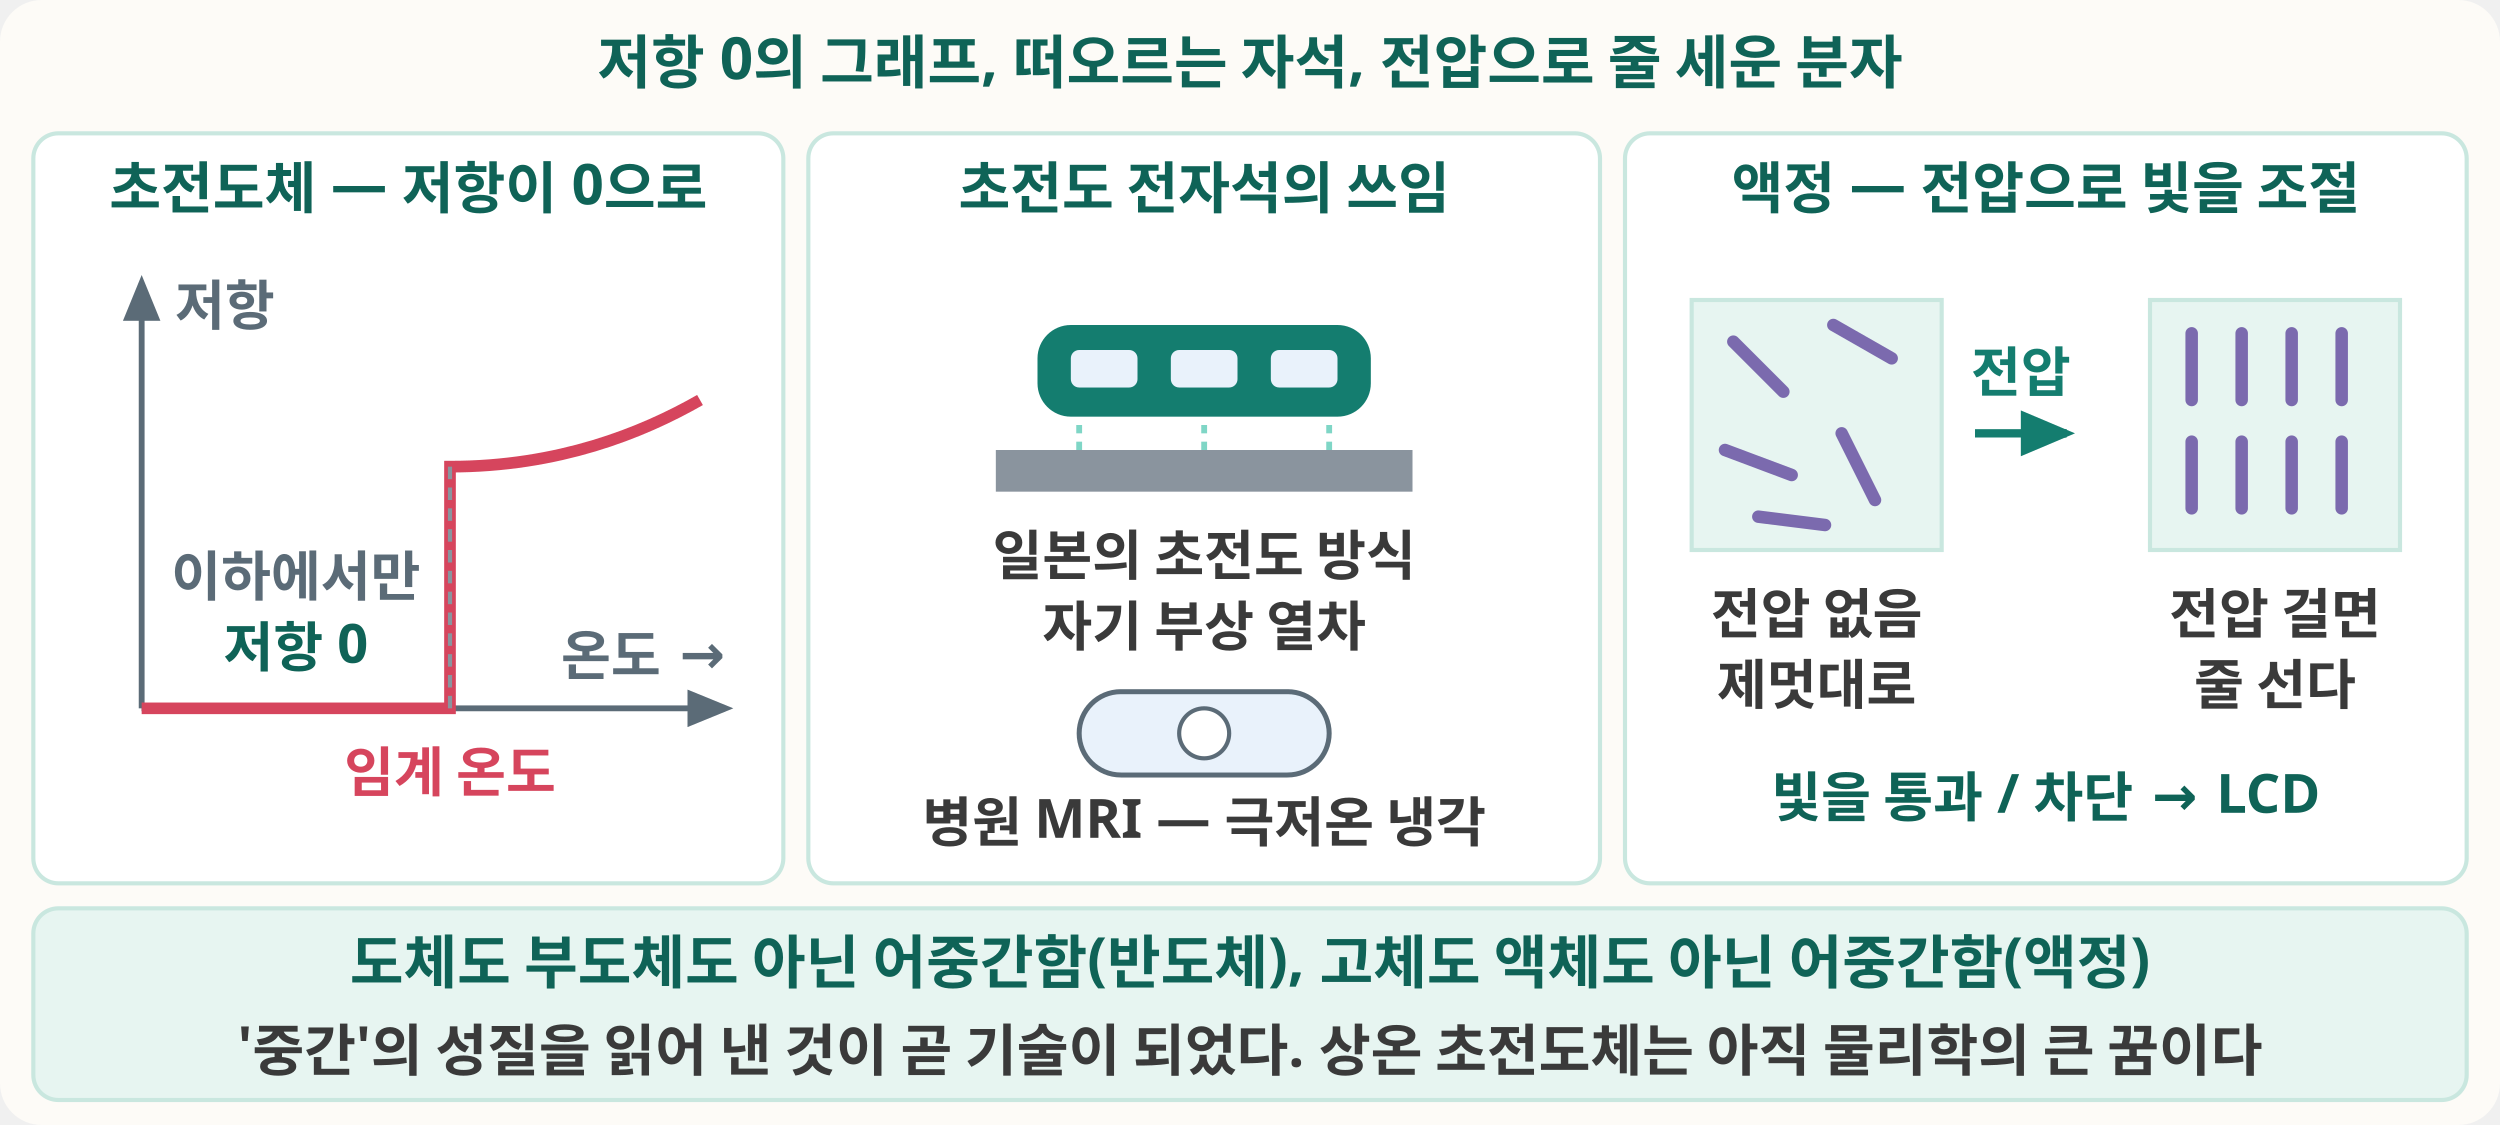
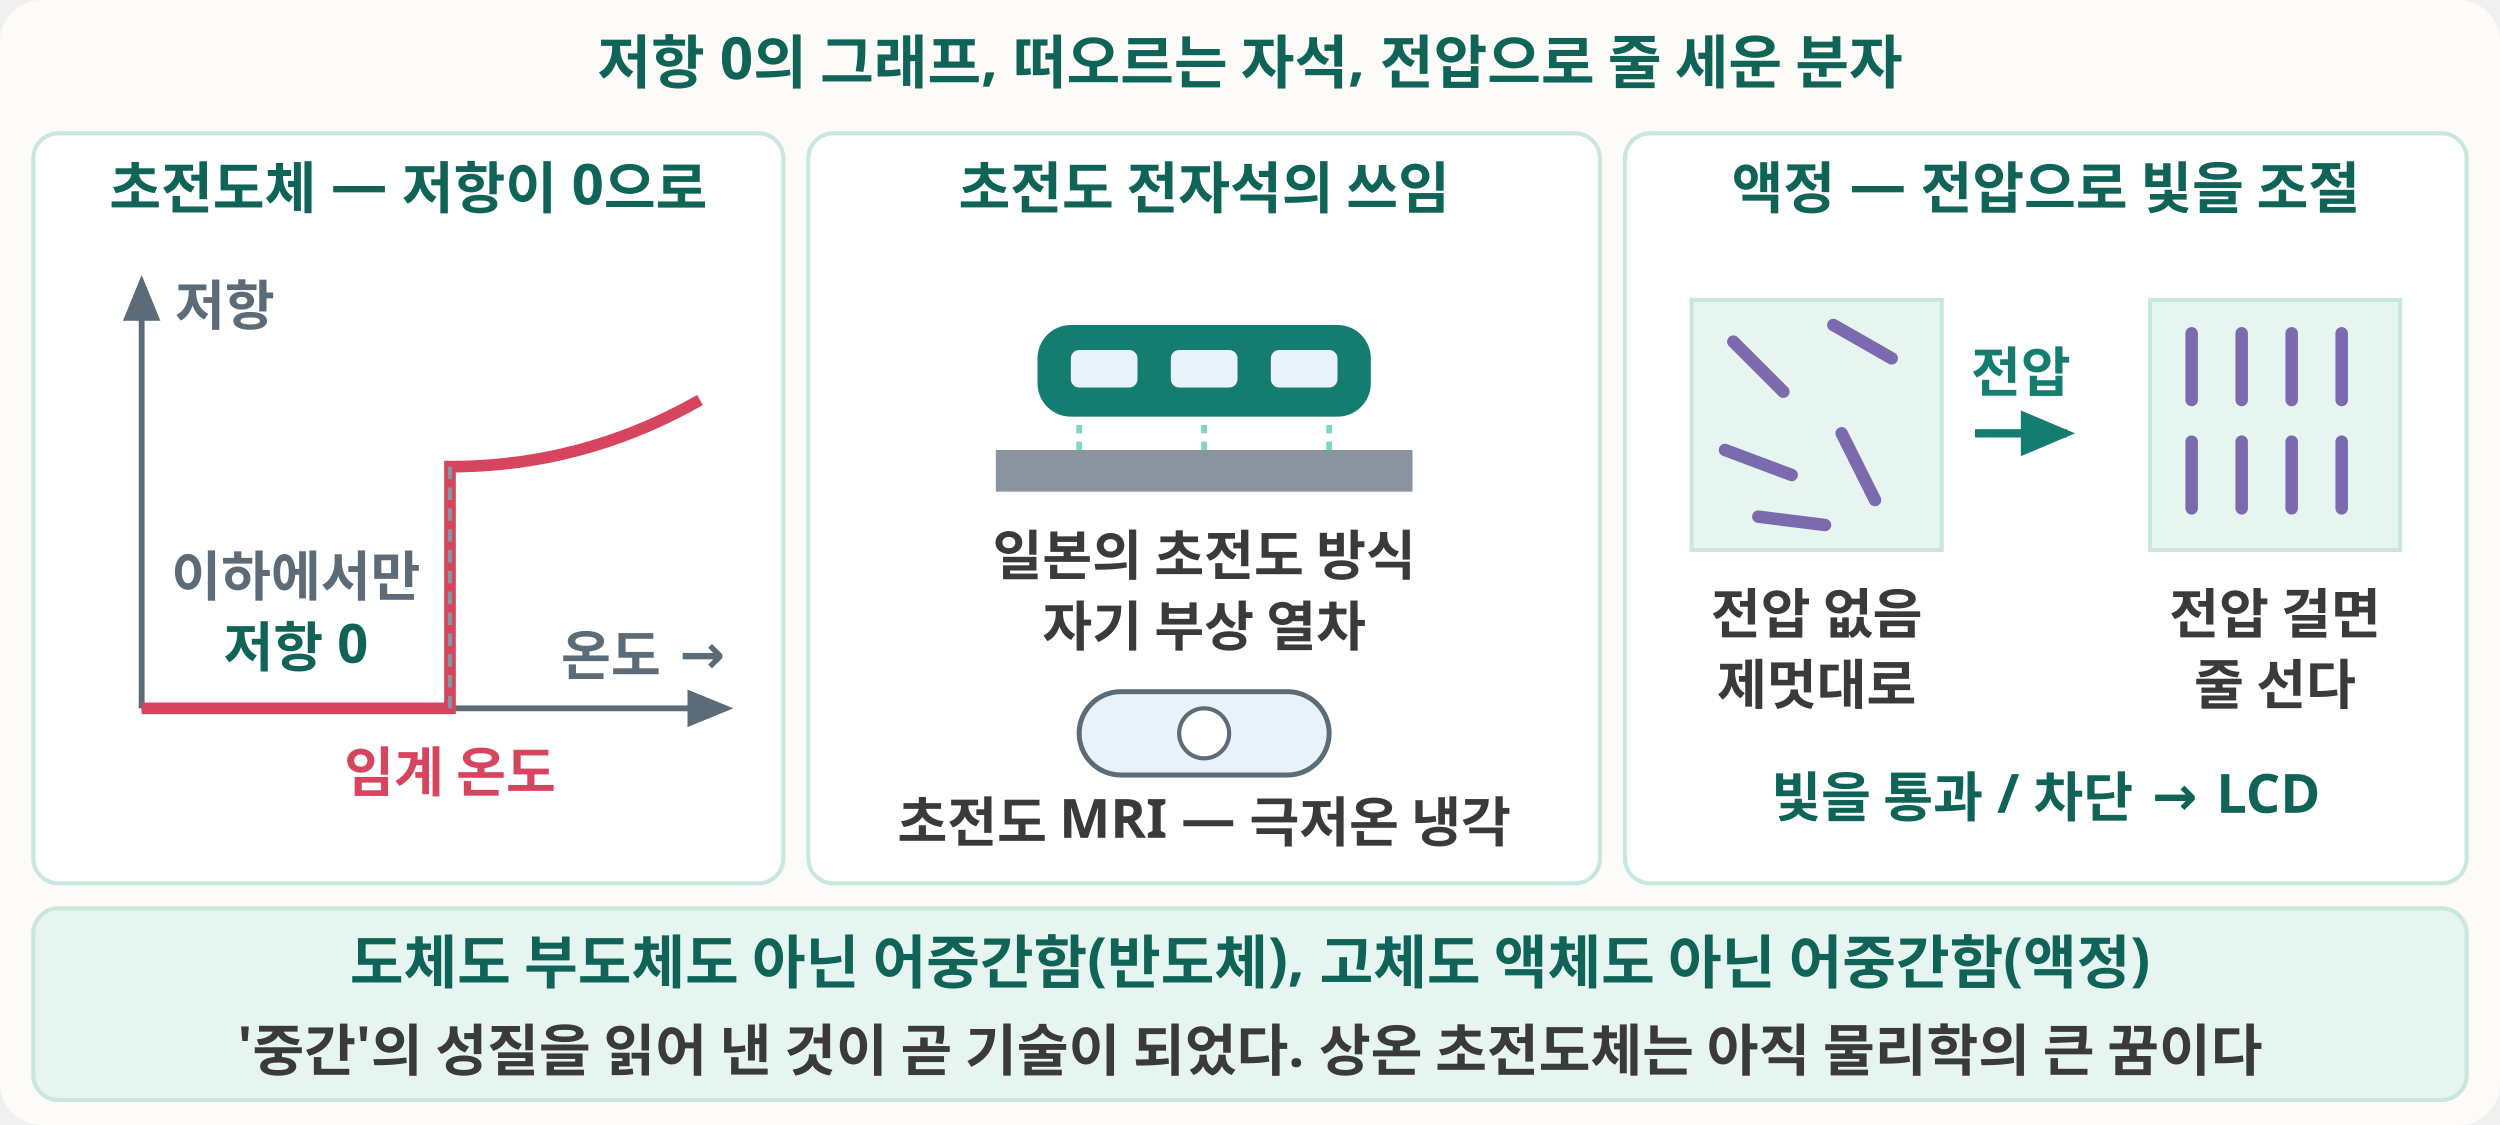
<svg width="600" height="270" viewBox="0 0 600 270" font-family="PC Sans">
  <defs>
    <marker id="arrB-1205-05" markerUnits="userSpaceOnUse" markerWidth="13" markerHeight="11" refX="11" refY="5.5" orient="auto">
      <path d="M0,0 L13,5.5 L0,11 Z" fill="#147D6F" />
    </marker>
    <marker id="axP-1205-05" markerUnits="userSpaceOnUse" markerWidth="11" markerHeight="9" refX="9" refY="4.5" orient="auto">
      <path d="M0,0 L11,4.5 L0,9 Z" fill="#5B6B77" />
    </marker>
  </defs>
  <rect width="600" height="270" rx="10" fill="#FDFBF7" />
  <text x="300" y="20" text-anchor="middle" font-size="14" font-weight="900" fill="#0F6357">저항 0의 그래프, 떠오르는 자석, 전압으로 줄 세운 분자</text>
  <g transform="translate(8,32)">
    <rect width="180" height="180" rx="6" fill="#FFFFFF" stroke="#C9E7DF" />
    <text x="90" y="18" text-anchor="middle" font-size="13.5" font-weight="900" fill="#0F6357">초전도체 — 저항이 0으로</text>
    <line x1="26" y1="138" x2="166" y2="138" stroke="#5B6B77" stroke-width="1.4" marker-end="url(#axP-1205-05)" />
    <line x1="26" y1="138" x2="26" y2="36" stroke="#5B6B77" stroke-width="1.4" marker-end="url(#axP-1205-05)" />
    <text x="166" y="130" text-anchor="end" font-size="13" font-weight="800" fill="#5B6B77">온도 →</text>
    <text x="34" y="46" font-size="13" font-weight="800" fill="#5B6B77">저항</text>
    <path d="M26,138 h74 L100,80 C126,80 146,72 160,64" fill="none" stroke="#D6455D" stroke-width="2.8" />
    <line x1="100" y1="138" x2="100" y2="80" stroke="#8A949E" stroke-width="1" stroke-dasharray="3 2" />
    <text x="100" y="158" text-anchor="middle" font-size="13" font-weight="900" fill="#D6455D">임계 온도</text>
    <text x="63" y="128" text-anchor="middle" font-size="13" font-weight="900" fill="#0F6357">저항 0</text>
    <text x="63" y="111" text-anchor="middle" font-size="13" font-weight="700" fill="#5B6B77">이하에서만</text>
  </g>
  <g transform="translate(194,32)">
    <rect width="190" height="180" rx="6" fill="#FFFFFF" stroke="#C9E7DF" />
    <text x="95" y="18" text-anchor="middle" font-size="13.5" font-weight="900" fill="#0F6357">초전도 전자석의 쓰임</text>
    <g transform="translate(95,62)">
      <rect x="-50" y="14" width="100" height="10" fill="#8A949E" />
      <rect x="-40" y="-16" width="80" height="22" rx="8" fill="#147D6F" />
      <rect x="-32" y="-10" width="16" height="9" rx="2" fill="#E9F2FB" />
      <rect x="-8" y="-10" width="16" height="9" rx="2" fill="#E9F2FB" />
      <rect x="16" y="-10" width="16" height="9" rx="2" fill="#E9F2FB" />
      <g stroke="#7FD6C6" stroke-width="1.4" stroke-dasharray="2 2">
        <line x1="-30" y1="8" x2="-30" y2="14" />
        <line x1="0" y1="8" x2="0" y2="14" />
        <line x1="30" y1="8" x2="30" y2="14" />
      </g>
    </g>
    <text x="95" y="106" text-anchor="middle" font-size="13" font-weight="800" fill="#3A3A3A">일본의 초전도 방식<tspan x="95" dy="17">자기 부상 열차</tspan>
    </text>
    <g transform="translate(95,144)">
      <rect x="-30" y="-10" width="60" height="20" rx="10" fill="#E9F2FB" stroke="#5B6B77" stroke-width="1.2" />
      <circle r="6" fill="#FFFFFF" stroke="#5B6B77" />
-       <text x="0" y="26" text-anchor="middle" font-size="13" font-weight="800" fill="#3A3A3A">병원 MRI — 극저온 냉각</text>
+       <text x="0" y="26" text-anchor="middle" font-size="13" font-weight="800" fill="#3A3A3A">초전도 MRI — 극저온 냉각</text>
    </g>
  </g>
  <g transform="translate(390,32)">
    <rect width="202" height="180" rx="6" fill="#FFFFFF" stroke="#C9E7DF" />
    <text x="101" y="18" text-anchor="middle" font-size="13.5" font-weight="900" fill="#0F6357">액정 — 전압으로 빛을 조절</text>
    <g transform="translate(46,70)">
      <rect x="-30" y="-30" width="60" height="60" fill="#E7F5F1" stroke="#C9E7DF" />
      <g stroke="#7B6AAE" stroke-width="3" stroke-linecap="round">
        <line x1="-20" y1="-20" x2="-8" y2="-8" />
        <line x1="4" y1="-24" x2="18" y2="-16" />
        <line x1="-22" y1="6" x2="-6" y2="12" />
        <line x1="6" y1="2" x2="14" y2="18" />
        <line x1="-14" y1="22" x2="2" y2="24" />
      </g>
      <text x="0" y="50" text-anchor="middle" font-size="13" font-weight="800" fill="#3A3A3A">전압 없음<tspan x="0" dy="17">제멋대로</tspan>
      </text>
    </g>
    <path d="M84,72 h22" stroke="#147D6F" stroke-width="2" marker-end="url(#arrB-1205-05)" />
    <text x="95" y="62" text-anchor="middle" font-size="13" font-weight="900" fill="#147D6F">전압</text>
    <g transform="translate(156,70)">
      <rect x="-30" y="-30" width="60" height="60" fill="#E7F5F1" stroke="#C9E7DF" />
      <g stroke="#7B6AAE" stroke-width="3" stroke-linecap="round">
        <line x1="-20" y1="-22" x2="-20" y2="-6" />
        <line x1="-8" y1="-22" x2="-8" y2="-6" />
        <line x1="4" y1="-22" x2="4" y2="-6" />
        <line x1="16" y1="-22" x2="16" y2="-6" />
        <line x1="-20" y1="4" x2="-20" y2="20" />
        <line x1="-8" y1="4" x2="-8" y2="20" />
        <line x1="4" y1="4" x2="4" y2="20" />
        <line x1="16" y1="4" x2="16" y2="20" />
      </g>
      <text x="0" y="50" text-anchor="middle" font-size="13" font-weight="800" fill="#3A3A3A">전압 걸면<tspan x="0" dy="17">줄 선다</tspan>
      </text>
    </g>
    <text x="101" y="164" text-anchor="middle" font-size="13" font-weight="900" fill="#0F6357">빛을 통과 / 차단 → LCD</text>
  </g>
  <rect x="8" y="218" width="584" height="46" rx="6" fill="#E7F5F1" stroke="#C9E7DF" stroke-width="1" />
  <text x="300" y="236" text-anchor="middle" font-size="14" font-weight="900" fill="#0F6357">도체도 부도체도 아닌 어중간함(반도체), 고체도 액체도 아닌 어중간함(액정)</text>
  <text x="300" y="256" text-anchor="middle" font-size="13.5" font-weight="700" fill="#3A3A3A">'중간'의 성질을 읽어 낸 것이 곧 기술이 되었다. 상온 초전도체는 아직 물리학의 큰 꿈이다</text>
</svg>
